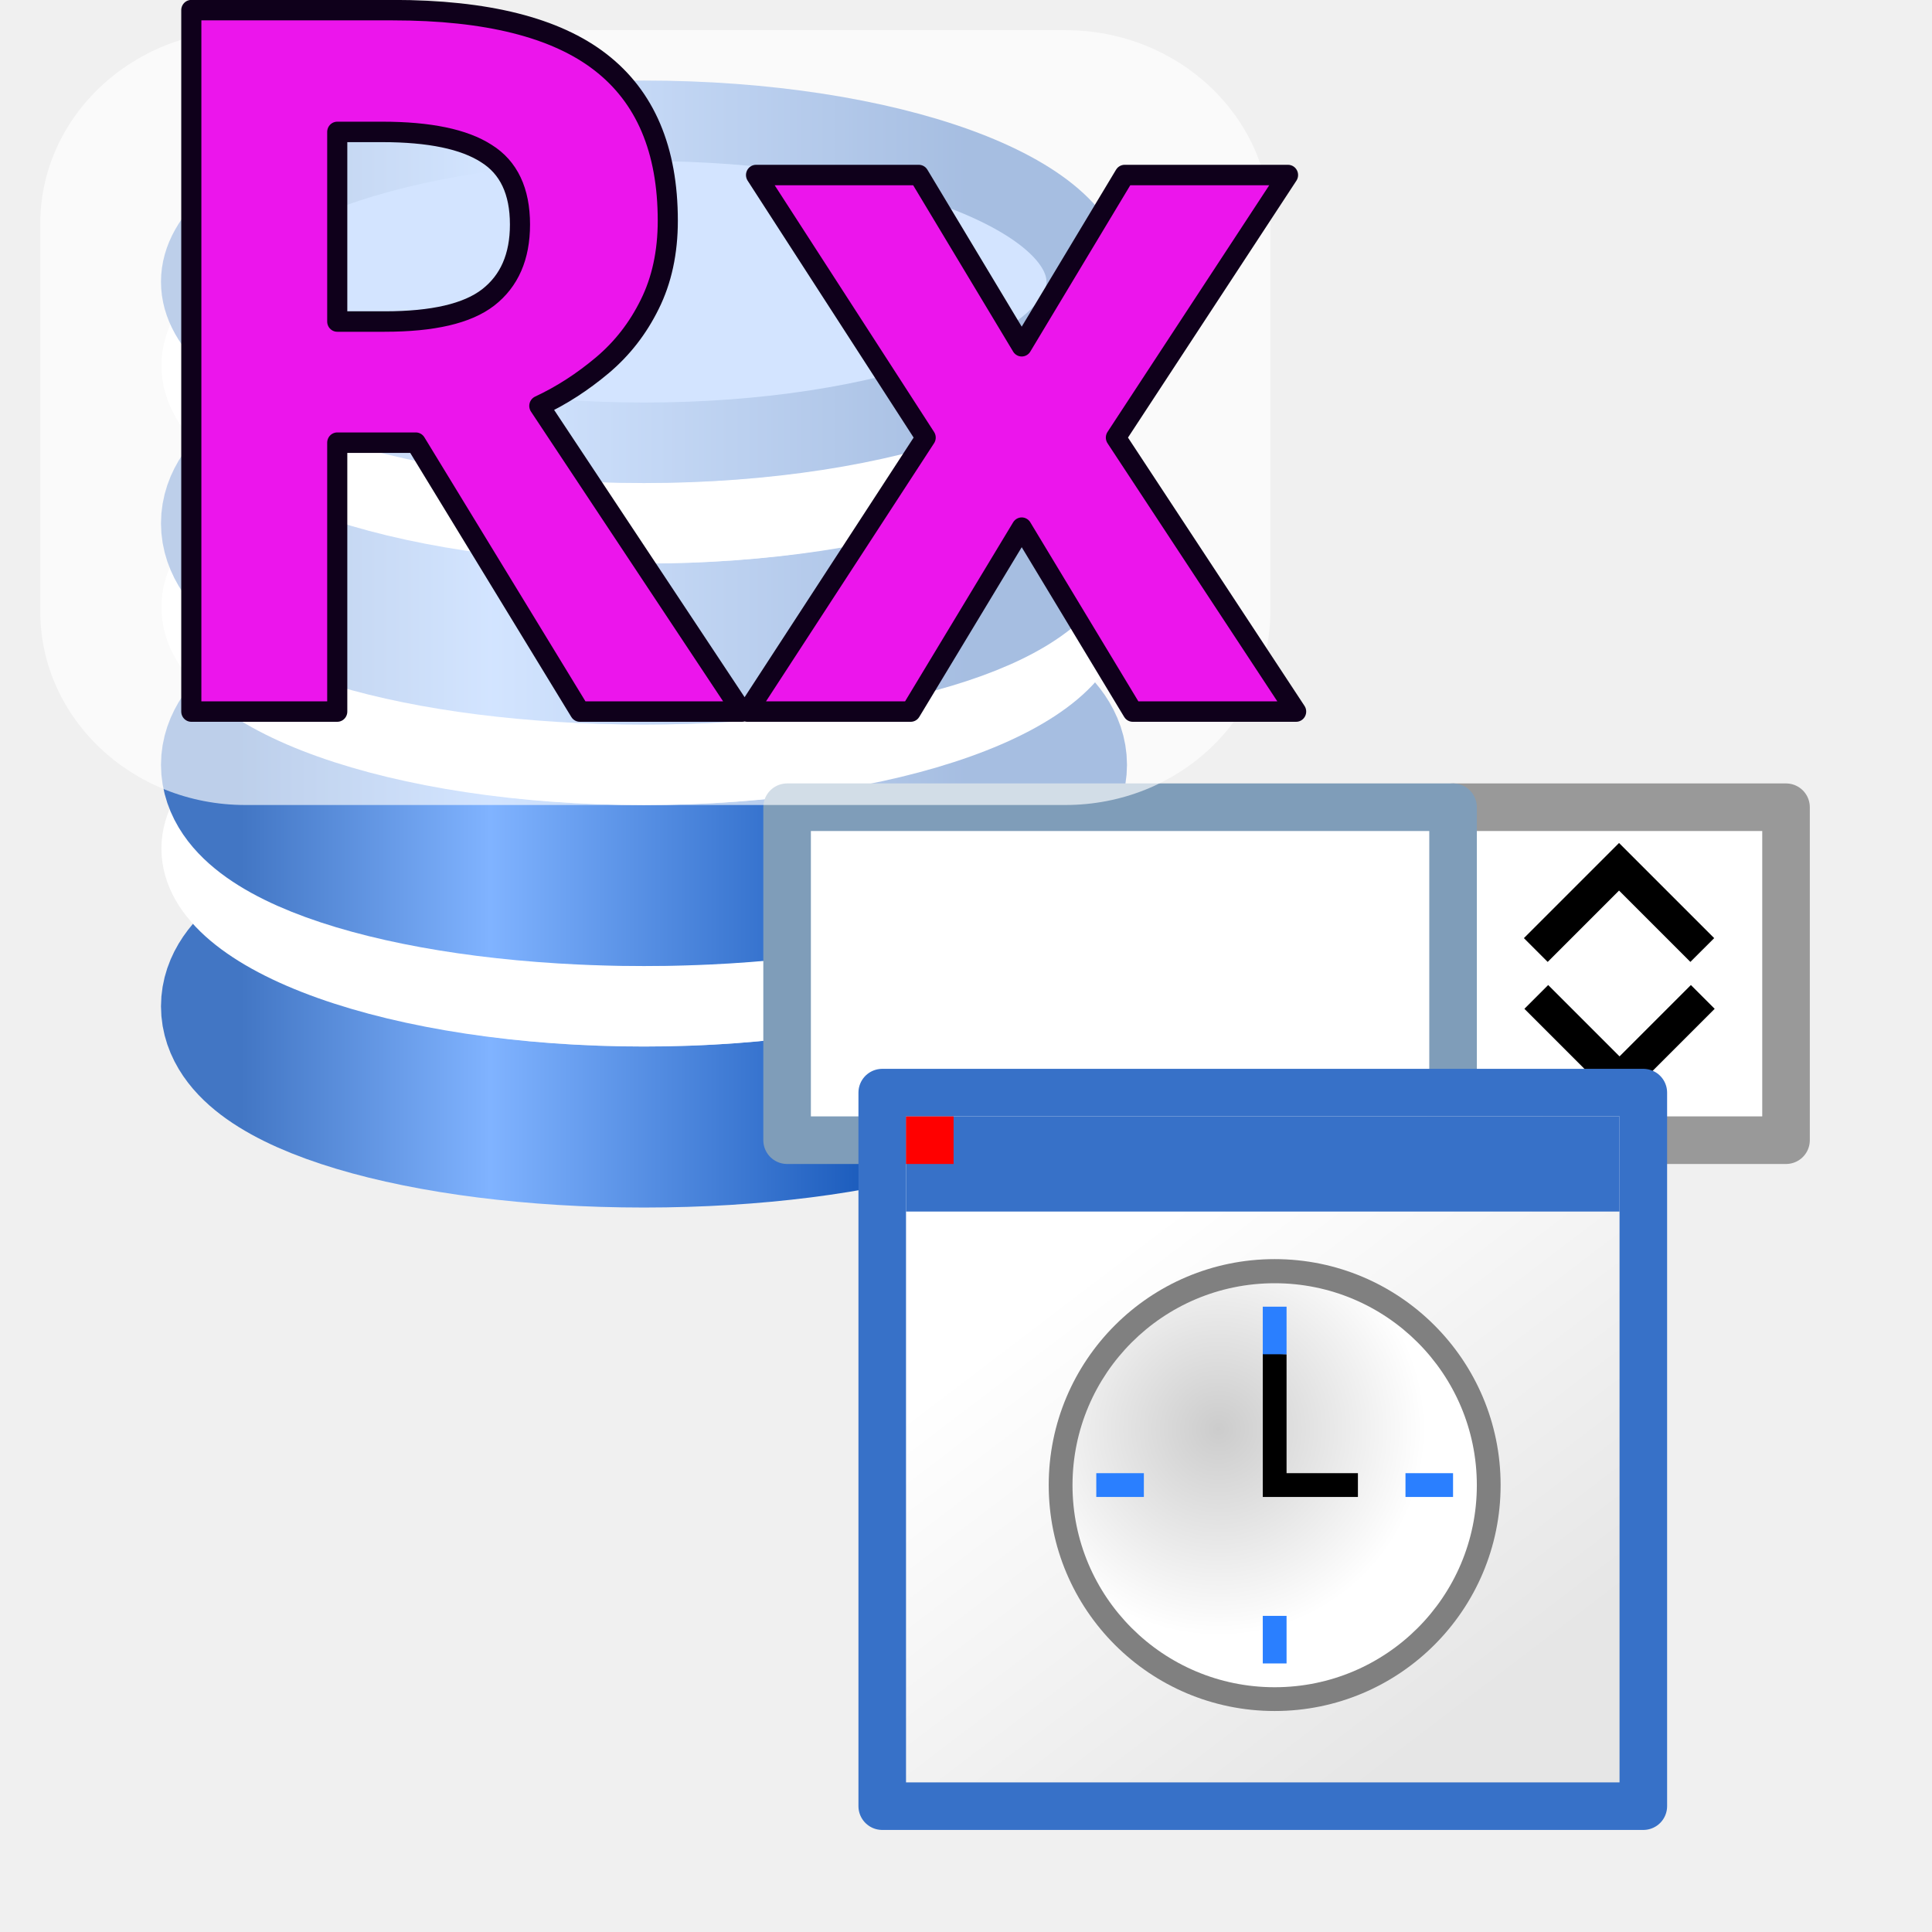
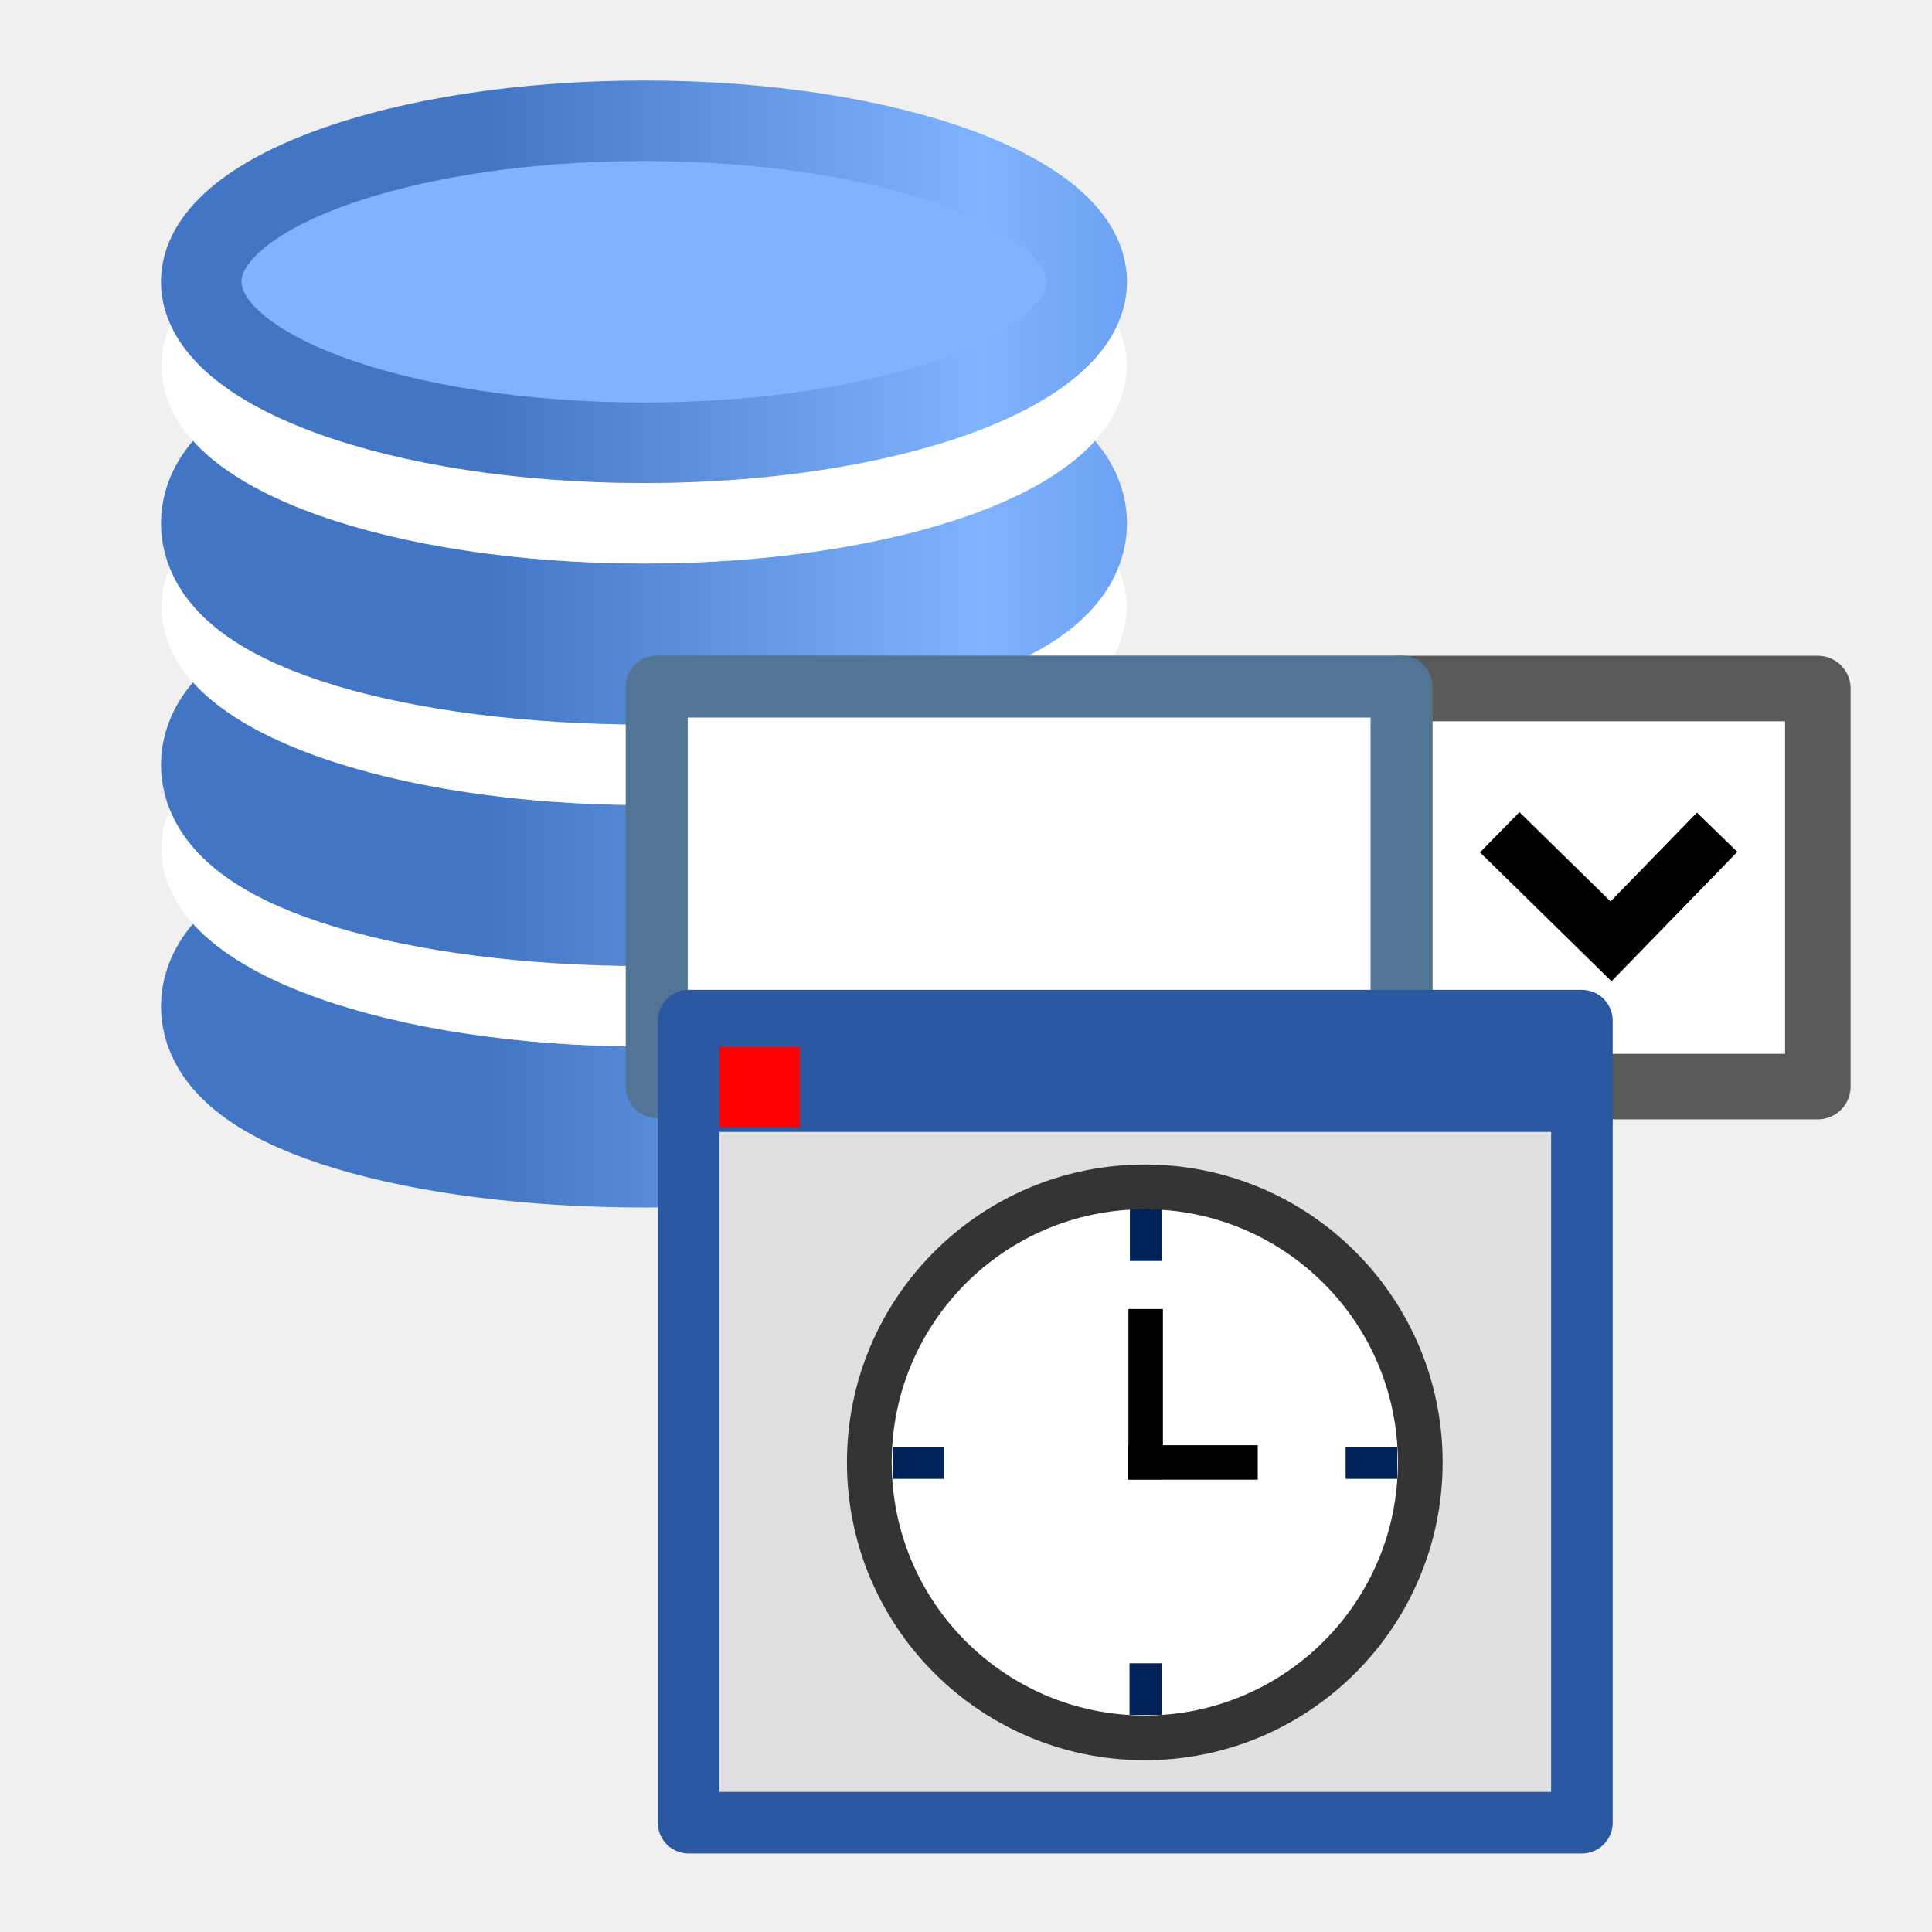
- <svg xmlns="http://www.w3.org/2000/svg" xmlns:xlink="http://www.w3.org/1999/xlink" width="24" height="24" viewBox="0 0 24 24" version="1.1" id="svg751">
-   <defs id="defs745">
-     <linearGradient xlink:href="#linearGradient914" id="linearGradient208" gradientUnits="userSpaceOnUse" gradientTransform="matrix(2,0,0,2,-36.91964,-1051.532)" x1="3" y1="1035.362" x2="12" y2="1035.362" />
+ <svg xmlns="http://www.w3.org/2000/svg" xmlns:xlink="http://www.w3.org/1999/xlink" width="24" height="24" viewBox="0 0 24 24" version="1.1" id="svg106">
+   <defs id="defs100">
+     <linearGradient xlink:href="#linearGradient914" id="linearGradient226" gradientUnits="userSpaceOnUse" gradientTransform="matrix(4,0,0,4,-36.91964,-3108.256)" x1="3" y1="1035.362" x2="12" y2="1035.362" />
    <linearGradient id="linearGradient914">
      <stop style="stop-color:#4276c4;stop-opacity:1;" offset="0" id="stop910" />
      <stop id="stop916" offset="0.344" style="stop-color:#80b3ff;stop-opacity:1" />
      <stop style="stop-color:#0044aa;stop-opacity:1" offset="1" id="stop912" />
    </linearGradient>
-     <linearGradient gradientTransform="matrix(2,0,0,2,-36.91964,-1057.532)" y2="1035.362" x2="12" y1="1035.362" x1="3" gradientUnits="userSpaceOnUse" id="linearGradient932" xlink:href="#linearGradient914" />
-     <linearGradient y2="1035.362" x2="12" y1="1035.362" x1="3" gradientTransform="matrix(2,0,0,2,-36.91964,-1063.532)" gradientUnits="userSpaceOnUse" id="linearGradient936" xlink:href="#linearGradient914" />
-     <linearGradient y2="1035.99" x2="7.263" y1="1047.649" x1="16.737" gradientTransform="matrix(1.688889,0,0,1.583334,2.733328,-612.8786)" gradientUnits="userSpaceOnUse" id="linearGradient841" xlink:href="#linearGradient968" />
-     <linearGradient id="linearGradient968">
-       <stop id="stop964" offset="0" style="stop-color:#e6e6e6;stop-opacity:1" />
-       <stop id="stop966" offset="1" style="stop-color:#ffffff;stop-opacity:1" />
-     </linearGradient>
-     <radialGradient r="9" fy="1036.997" fx="8.801" cy="1036.997" cx="8.801" gradientTransform="matrix(0.2098674,0.9436625,-0.9444404,0.2097004,954.6737,809.7461)" gradientUnits="userSpaceOnUse" id="radialGradient933" xlink:href="#linearGradient890" />
-     <linearGradient id="linearGradient890">
-       <stop id="stop886" offset="0" style="stop-color:#cccccc;stop-opacity:1" />
-       <stop id="stop888" offset="1" style="stop-color:#ffffff;stop-opacity:1" />
-     </linearGradient>
-     <linearGradient xlink:href="#linearGradient914" id="linearGradient862" gradientUnits="userSpaceOnUse" gradientTransform="matrix(2,0,0,2,-36.91964,-1051.532)" x1="3" y1="1035.362" x2="12" y2="1035.362" />
+     <linearGradient gradientTransform="matrix(4,0,0,4,-36.91964,-3120.256)" y2="1035.362" x2="12" y1="1035.362" x1="3" gradientUnits="userSpaceOnUse" id="linearGradient932" xlink:href="#linearGradient914" />
+     <linearGradient y2="1035.362" x2="12" y1="1035.362" x1="3" gradientTransform="matrix(4,0,0,4,-36.91964,-3132.256)" gradientUnits="userSpaceOnUse" id="linearGradient936" xlink:href="#linearGradient914" />
+     <linearGradient xlink:href="#linearGradient914" id="linearGradient208" gradientUnits="userSpaceOnUse" gradientTransform="matrix(4,0,0,4,-36.91964,-3108.256)" x1="3" y1="1035.362" x2="12" y2="1035.362" />
  </defs>
-   <g id="layer1" transform="translate(0,-290.65)">
-     <g transform="matrix(0.5,0,0,0.5,0,290.65)" id="g545">
-       <rect y="284.3" x="0" height="48" width="48" id="rect110" style="fill:none;fill-rule:evenodd;stroke-width:0.876" transform="translate(0,-284.3)" />
-       <g transform="translate(36.91964,-1005.192)" id="g899" style="display:inline">
-         <ellipse style="opacity:1;fill:#bdd1ec;fill-opacity:1;fill-rule:evenodd;stroke:url(#linearGradient862);stroke-width:4;stroke-linecap:round;stroke-linejoin:round;stroke-miterlimit:4;stroke-dasharray:none;stroke-dashoffset:0;stroke-opacity:1;paint-order:normal" id="ellipse880" cx="-20.92" cy="1030.193" rx="10" ry="3" />
-         <ellipse style="opacity:1;fill:#bdd1ec;fill-opacity:1;fill-rule:evenodd;stroke:#ffffff;stroke-width:2;stroke-linecap:round;stroke-linejoin:round;stroke-miterlimit:4;stroke-dasharray:none;stroke-dashoffset:0;stroke-opacity:1;paint-order:normal" id="ellipse878" cx="-20.92" cy="1026.275" rx="10.989" ry="3.917" />
-         <ellipse ry="3" rx="10" cy="1024.193" cx="-20.92" id="ellipse930" style="opacity:1;fill:#bdd1ec;fill-opacity:1;fill-rule:evenodd;stroke:url(#linearGradient932);stroke-width:4;stroke-linecap:round;stroke-linejoin:round;stroke-miterlimit:4;stroke-dasharray:none;stroke-dashoffset:0;stroke-opacity:1;paint-order:normal" />
-         <ellipse ry="3.917" rx="10.989" cy="1020.276" cx="-20.92" id="ellipse874" style="opacity:1;fill:#bdd1ec;fill-opacity:1;fill-rule:evenodd;stroke:#ffffff;stroke-width:2;stroke-linecap:round;stroke-linejoin:round;stroke-miterlimit:4;stroke-dasharray:none;stroke-dashoffset:0;stroke-opacity:1;paint-order:normal" />
-         <ellipse style="opacity:1;fill:#bdd1ec;fill-opacity:1;fill-rule:evenodd;stroke:url(#linearGradient936);stroke-width:4;stroke-linecap:round;stroke-linejoin:round;stroke-miterlimit:4;stroke-dasharray:none;stroke-dashoffset:0;stroke-opacity:1;paint-order:normal" id="ellipse934" cx="-20.92" cy="1018.193" rx="10" ry="3" />
-         <ellipse style="opacity:1;fill:#bdd1ec;fill-opacity:1;fill-rule:evenodd;stroke:#ffffff;stroke-width:2;stroke-linecap:round;stroke-linejoin:round;stroke-miterlimit:4;stroke-dasharray:none;stroke-dashoffset:0;stroke-opacity:1;paint-order:normal" id="ellipse858" cx="-20.92" cy="1014.276" rx="10.989" ry="3.917" />
-         <ellipse ry="4" rx="11" cy="1012.193" cx="-20.92" id="ellipse868" style="opacity:1;fill:#80b3ff;fill-opacity:1;fill-rule:evenodd;stroke:url(#linearGradient208);stroke-width:2;stroke-linecap:round;stroke-linejoin:round;stroke-miterlimit:4;stroke-dasharray:none;stroke-dashoffset:0;stroke-opacity:1;paint-order:normal" />
-       </g>
-       <g id="g360" transform="matrix(0.5909091,0,0,0.5909091,17.78246,18.28241)">
-         <rect transform="translate(0,-1004.362)" style="opacity:1;fill:#ffffff;fill-opacity:1;stroke:#999999;stroke-width:2;stroke-linecap:round;stroke-linejoin:round;stroke-miterlimit:4;stroke-dasharray:none;stroke-dashoffset:0;stroke-opacity:1;paint-order:normal" id="rect842" width="14" height="14" x="31" y="1007.362" />
-         <rect transform="translate(0,-1004.362)" style="opacity:1;fill:#ffffff;fill-opacity:1;fill-rule:evenodd;stroke:#7f9db9;stroke-width:2;stroke-linecap:round;stroke-linejoin:round;stroke-miterlimit:4;stroke-dasharray:none;stroke-dashoffset:0;stroke-opacity:1;paint-order:normal" id="rect848" width="28" height="14" x="3" y="1007.362" />
-         <g transform="translate(0,-1004.362)" id="g228">
-           <path style="opacity:1;fill:#000000;fill-opacity:1;stroke:#000000;stroke-width:0;stroke-linecap:butt;stroke-linejoin:round;stroke-miterlimit:4;stroke-dasharray:none;stroke-dashoffset:0;stroke-opacity:1;paint-order:normal" d="m 41,1014.838 -3,3 -3,-3 -1,1 4,4 4,-4 z" id="path863-9" />
-           <path style="opacity:1;fill:#000000;fill-opacity:1;stroke:#000000;stroke-width:0;stroke-linecap:butt;stroke-linejoin:round;stroke-miterlimit:4;stroke-dasharray:none;stroke-dashoffset:0;stroke-opacity:1;paint-order:normal" d="m 40.979,1013.866 -3,-3 -3,3 -1,-1 4,-4 4,4 z" id="path863-9-4" />
-         </g>
-         <g transform="translate(-1.1920929e-7,-1004.362)" id="g263">
-           <rect style="opacity:1;fill:url(#linearGradient841);fill-opacity:1;stroke:#3771c8;stroke-width:2;stroke-linecap:round;stroke-linejoin:round;stroke-miterlimit:4;stroke-dasharray:none;stroke-dashoffset:0;stroke-opacity:1;paint-order:normal" id="rect839" width="32" height="30" x="7" y="1019.362" />
-           <rect style="opacity:1;fill:#3771c8;fill-opacity:1;stroke:none;stroke-width:2;stroke-linecap:round;stroke-linejoin:round;stroke-miterlimit:4;stroke-dasharray:none;stroke-dashoffset:0;stroke-opacity:1;paint-order:normal" id="rect836" width="30" height="4" x="8" y="1020.362" />
-           <rect y="1020.362" x="8" height="2" width="2" id="rect947" style="opacity:1;fill:#ff0000;fill-opacity:1;fill-rule:evenodd;stroke:none;stroke-width:2;stroke-linecap:round;stroke-linejoin:round;stroke-miterlimit:4;stroke-dasharray:none;stroke-dashoffset:0;stroke-opacity:1;paint-order:normal" />
-           <g transform="translate(44,-2)" id="g912">
-             <circle cy="1037.862" cx="-20.5" id="circle903-8" style="opacity:1;fill:#808080;fill-opacity:1;stroke:#999999;stroke-width:0;stroke-linecap:round;stroke-linejoin:round;stroke-miterlimit:4;stroke-dasharray:none;stroke-dashoffset:0;stroke-opacity:1;paint-order:normal" r="9.5" />
-             <ellipse style="opacity:1;fill:url(#radialGradient933);fill-opacity:1;stroke:none;stroke-width:0;stroke-linecap:round;stroke-linejoin:round;stroke-miterlimit:4;stroke-dasharray:none;stroke-dashoffset:0;stroke-opacity:1;paint-order:normal" id="circle905-1" cx="-20.5" cy="1037.869" rx="8.5" ry="8.493" />
-             <path id="path907" d="m -21,1032.313 1,0.049 v 5 h 3 v 1 h -4 z" style="fill:#000000;fill-rule:evenodd;stroke:#000000;stroke-width:0;stroke-linecap:butt;stroke-linejoin:miter;stroke-miterlimit:4;stroke-dasharray:none;stroke-opacity:1" />
-             <path id="path913" d="m -20,1030.362 v 2 h -1 v -2" style="fill:#2a7fff;fill-rule:evenodd;stroke:#000000;stroke-width:0;stroke-linecap:butt;stroke-linejoin:miter;stroke-miterlimit:4;stroke-dasharray:none;stroke-opacity:1" />
-             <path style="fill:#2a7fff;fill-rule:evenodd;stroke:#000000;stroke-width:0;stroke-linecap:butt;stroke-linejoin:miter;stroke-miterlimit:4;stroke-dasharray:none;stroke-opacity:1" d="m -13,1037.362 v 1 h -2 v -1" id="path952" />
-             <path style="fill:#2a7fff;fill-rule:evenodd;stroke:#000000;stroke-width:0;stroke-linecap:butt;stroke-linejoin:miter;stroke-miterlimit:4;stroke-dasharray:none;stroke-opacity:1" d="m -20,1043.362 v 2 h -1 v -2" id="path956" />
-             <path id="path878" d="m -26,1037.362 v 1 H -28 v -1" style="fill:#2a7fff;fill-rule:evenodd;stroke:#000000;stroke-width:0;stroke-linecap:butt;stroke-linejoin:miter;stroke-miterlimit:4;stroke-dasharray:none;stroke-opacity:1" />
-           </g>
-         </g>
-       </g>
-       <rect style="display:inline;opacity:0.65;fill:#ffffff;fill-opacity:1;stroke-width:0.99;image-rendering:auto" id="use4930" width="30.562" height="19.251" x="1" y="0.749" rx="5.094" ry="4.813" />
-       <text transform="scale(0.9916672,1.008403)" id="text3848" y="17.529" x="2.621" style="font-style:normal;font-variant:normal;font-weight:normal;font-stretch:normal;font-size:40.347px;line-height:1.25;font-family:Calibri;-inkscape-font-specification:Calibri;letter-spacing:0px;word-spacing:0px;display:inline;opacity:1;fill:#ec15ec;fill-opacity:1;stroke:#0f001b;stroke-width:0.504;stroke-miterlimit:4;stroke-dasharray:none;stroke-opacity:1" xml:space="preserve">
-         <tspan style="font-style:normal;font-variant:normal;font-weight:bold;font-stretch:normal;font-size:24.208px;line-height:50.434px;font-family:Calibri;-inkscape-font-specification:'Calibri Bold';opacity:0;fill:#ec15ec;fill-opacity:1;stroke:#0f001b;stroke-width:0.504;stroke-linecap:round;stroke-linejoin:round;stroke-miterlimit:4;stroke-dasharray:none;stroke-opacity:1;paint-order:fill markers stroke" y="17.529" x="2.621" id="tspan3846">Rx</tspan>
-       </text>
+   <g id="layer1" transform="translate(0,-308.3)">
+     <rect style="fill:none;fill-rule:evenodd;stroke-width:0.438" id="rect110" width="24" height="24" x="0" y="308.3" />
+   </g>
+   <g id="layer2" transform="translate(0,-24)">
+     <g style="display:inline" id="g899" transform="matrix(0.5,0,0,0.5,18.45982,-478.5962)">
+       <ellipse ry="3" rx="10" cy="1030.193" cx="-20.92" id="ellipse880" style="opacity:1;fill:#bdd1ec;fill-opacity:1;fill-rule:evenodd;stroke:url(#linearGradient208);stroke-width:4;stroke-linecap:round;stroke-linejoin:round;stroke-miterlimit:4;stroke-dasharray:none;stroke-dashoffset:0;stroke-opacity:1;paint-order:normal" />
+       <ellipse ry="3.917" rx="10.989" cy="1026.275" cx="-20.92" id="ellipse878" style="opacity:1;fill:#bdd1ec;fill-opacity:1;fill-rule:evenodd;stroke:#ffffff;stroke-width:2;stroke-linecap:round;stroke-linejoin:round;stroke-miterlimit:4;stroke-dasharray:none;stroke-dashoffset:0;stroke-opacity:1;paint-order:normal" />
+       <ellipse style="opacity:1;fill:#bdd1ec;fill-opacity:1;fill-rule:evenodd;stroke:url(#linearGradient932);stroke-width:4;stroke-linecap:round;stroke-linejoin:round;stroke-miterlimit:4;stroke-dasharray:none;stroke-dashoffset:0;stroke-opacity:1;paint-order:normal" id="ellipse930" cx="-20.92" cy="1024.193" rx="10" ry="3" />
+       <ellipse style="opacity:1;fill:#bdd1ec;fill-opacity:1;fill-rule:evenodd;stroke:#ffffff;stroke-width:2;stroke-linecap:round;stroke-linejoin:round;stroke-miterlimit:4;stroke-dasharray:none;stroke-dashoffset:0;stroke-opacity:1;paint-order:normal" id="ellipse874" cx="-20.92" cy="1020.276" rx="10.989" ry="3.917" />
+       <ellipse ry="3" rx="10" cy="1018.193" cx="-20.92" id="ellipse934" style="opacity:1;fill:#bdd1ec;fill-opacity:1;fill-rule:evenodd;stroke:url(#linearGradient936);stroke-width:4;stroke-linecap:round;stroke-linejoin:round;stroke-miterlimit:4;stroke-dasharray:none;stroke-dashoffset:0;stroke-opacity:1;paint-order:normal" />
+       <ellipse ry="3.917" rx="10.989" cy="1014.276" cx="-20.92" id="ellipse858" style="opacity:1;fill:#bdd1ec;fill-opacity:1;fill-rule:evenodd;stroke:#ffffff;stroke-width:2;stroke-linecap:round;stroke-linejoin:round;stroke-miterlimit:4;stroke-dasharray:none;stroke-dashoffset:0;stroke-opacity:1;paint-order:normal" />
+       <ellipse style="opacity:1;fill:#80b3ff;fill-opacity:1;fill-rule:evenodd;stroke:url(#linearGradient226);stroke-width:2;stroke-linecap:round;stroke-linejoin:round;stroke-miterlimit:4;stroke-dasharray:none;stroke-dashoffset:0;stroke-opacity:1;paint-order:normal" id="ellipse868" cx="-20.92" cy="1012.193" rx="11" ry="4" />
    </g>
  </g>
+   <g id="layer6" style="display:inline" transform="translate(0,-24)">
+     <rect style="opacity:1;fill:#ffffff;fill-opacity:1;stroke:#595959;stroke-width:0.814;stroke-linecap:butt;stroke-linejoin:round;stroke-miterlimit:4;stroke-dasharray:none;stroke-dashoffset:0;stroke-opacity:1;paint-order:normal" id="rect842-9" width="5.198" height="4.945" x="17.384" y="32.553" />
+   </g>
+   <g id="layer4" style="display:inline" transform="translate(0,-24)">
+     <rect style="opacity:1;fill:#ffffff;fill-opacity:1;fill-rule:evenodd;stroke:#527596;stroke-width:0.77;stroke-linecap:butt;stroke-linejoin:round;stroke-miterlimit:4;stroke-dasharray:none;stroke-dashoffset:0;stroke-opacity:1;paint-order:normal" id="rect848-2" width="9.253" height="4.973" x="8.158" y="32.529" />
+   </g>
+   <g id="layer10" style="display:inline" transform="translate(0,-24)">
+     <polyline style="clip-rule:evenodd;display:inline;fill:none;fill-rule:evenodd;stroke:#000000;stroke-width:485.976;stroke-miterlimit:4;stroke-dasharray:none;stroke-opacity:1;image-rendering:optimizeQuality;shape-rendering:geometricPrecision;text-rendering:geometricPrecision" id="polyline153-5-5-2" points="14525,11816 15485,12757 16400,11816 " class="fil0 str0" transform="matrix(0.0014404,0,0,0.0014404,-2.291844,17.31884)" />
+   </g>
+   <g id="layer8" style="display:inline" transform="translate(0,-24)">
+     <rect y="36.679" x="8.554" height="9.963" width="11.097" id="rect839-4" style="opacity:1;fill:#e0e0e0;fill-opacity:1;stroke:#2a59a1;stroke-width:0.765;stroke-linecap:butt;stroke-linejoin:round;stroke-miterlimit:4;stroke-dasharray:none;stroke-dashoffset:0;stroke-opacity:1;paint-order:normal" />
+   </g>
+   <g id="layer14" style="display:inline;opacity:1" transform="translate(0,-24)">
+     <rect style="opacity:1;fill:#2a59a1;fill-opacity:1;fill-rule:evenodd;stroke:none;stroke-width:0.052;stroke-linecap:square;stroke-linejoin:miter;stroke-miterlimit:4;stroke-dasharray:none;stroke-opacity:1;paint-order:stroke fill markers" id="rect4882" width="10.525" height="1.491" x="8.761" y="36.57" />
+     <rect style="opacity:1;fill:#ff0000;fill-opacity:1;fill-rule:evenodd;stroke:none;stroke-width:0.65;stroke-linecap:square;stroke-linejoin:round;stroke-miterlimit:4;stroke-dasharray:none;stroke-opacity:1;paint-order:normal" id="rect4884" width="1" height="1" x="8.937" y="37.005" />
+   </g>
+   <g id="layer11" style="display:inline" transform="translate(0,-24)">
+     <circle style="opacity:1;fill:#ffffff;fill-opacity:1;fill-rule:evenodd;stroke:#343434;stroke-width:0.556;stroke-linecap:butt;stroke-linejoin:round;stroke-miterlimit:4;stroke-dasharray:none;stroke-opacity:1;paint-order:normal" id="path1084" cx="14.221" cy="42.166" r="3.422" />
+   </g>
+   <g id="layer12" style="display:inline" transform="translate(0,-24)">
+     <path style="fill:none;fill-opacity:1;stroke:#002359;stroke-width:0.4;stroke-linecap:square;stroke-linejoin:miter;stroke-miterlimit:4;stroke-dasharray:none;stroke-opacity:1" d="m 14.236,39.223 v 0.241 0 0" id="path1095" />
+     <path style="display:inline;fill:none;fill-opacity:1;stroke:#002359;stroke-width:0.4;stroke-linecap:square;stroke-linejoin:miter;stroke-miterlimit:4;stroke-dasharray:none;stroke-opacity:1" d="m 14.231,44.862 v 0.241 0 0" id="path1095-2" />
+     <path style="display:inline;fill:none;fill-opacity:1;stroke:#002359;stroke-width:0.4;stroke-linecap:square;stroke-linejoin:miter;stroke-miterlimit:4;stroke-dasharray:none;stroke-opacity:1" d="m 11.529,42.171 h -0.241 v 0 0" id="path1095-4" />
+     <path style="display:inline;fill:none;fill-opacity:1;stroke:#002359;stroke-width:0.4;stroke-linecap:square;stroke-linejoin:miter;stroke-miterlimit:4;stroke-dasharray:none;stroke-opacity:1" d="m 17.157,42.171 h -0.241 v 0 0" id="path1095-4-9" />
+   </g>
+   <g id="layer13" style="display:inline;opacity:1" transform="translate(0,-24)">
+     <path style="fill:none;stroke:#000000;stroke-width:0.428px;stroke-linecap:butt;stroke-linejoin:miter;stroke-opacity:1" d="m 14.232,40.261 v 2.117 0" id="path1161" />
+     <path style="fill:none;stroke:#000000;stroke-width:0.428px;stroke-linecap:butt;stroke-linejoin:miter;stroke-opacity:1" d="m 15.624,42.167 h -1.607 v 0" id="path1161-0" />
+   </g>
+   <g id="layer7" style="display:inline" transform="translate(0,-24)">
+     <flowRoot xml:space="preserve" id="flowRoot914-84" style="font-style:normal;font-variant:normal;font-weight:normal;font-stretch:normal;font-size:12px;line-height:1.25;font-family:'Arial Unicode MS';-inkscape-font-specification:'Arial Unicode MS';letter-spacing:0px;word-spacing:0px;fill:#c500ab;fill-opacity:1;stroke:#ffffff;stroke-width:2.968;stroke-linecap:round;stroke-linejoin:round;stroke-miterlimit:4;stroke-dasharray:none;stroke-opacity:1;paint-order:markers stroke fill" transform="matrix(0.4635428,0,0,0.5511477,-1.283295,23.85965)">
+       <flowRegion id="flowRegion916-4" style="fill:#c500ab;fill-opacity:1;stroke:#ffffff;stroke-width:2.968;stroke-linecap:round;stroke-linejoin:round;stroke-miterlimit:4;stroke-dasharray:none;stroke-opacity:1;paint-order:markers stroke fill">
+         <rect id="rect918-7" width="38.142" height="34.675" x="3.467" y="-1.878" style="fill:#c500ab;fill-opacity:1;stroke:#ffffff;stroke-width:2.968;stroke-linecap:round;stroke-linejoin:round;stroke-miterlimit:4;stroke-dasharray:none;stroke-opacity:1;paint-order:markers stroke fill" />
+       </flowRegion>
+       <flowPara id="flowPara920-5" style="font-style:normal;font-variant:normal;font-weight:bold;font-stretch:normal;font-size:21.333px;font-family:Arial;-inkscape-font-specification:'Arial Bold';stroke:#ffffff;stroke-width:2.968;stroke-linecap:round;stroke-linejoin:round;stroke-miterlimit:4;stroke-dasharray:none;stroke-opacity:1;paint-order:markers stroke fill">Rx</flowPara>
+     </flowRoot>
+   </g>
</svg>
